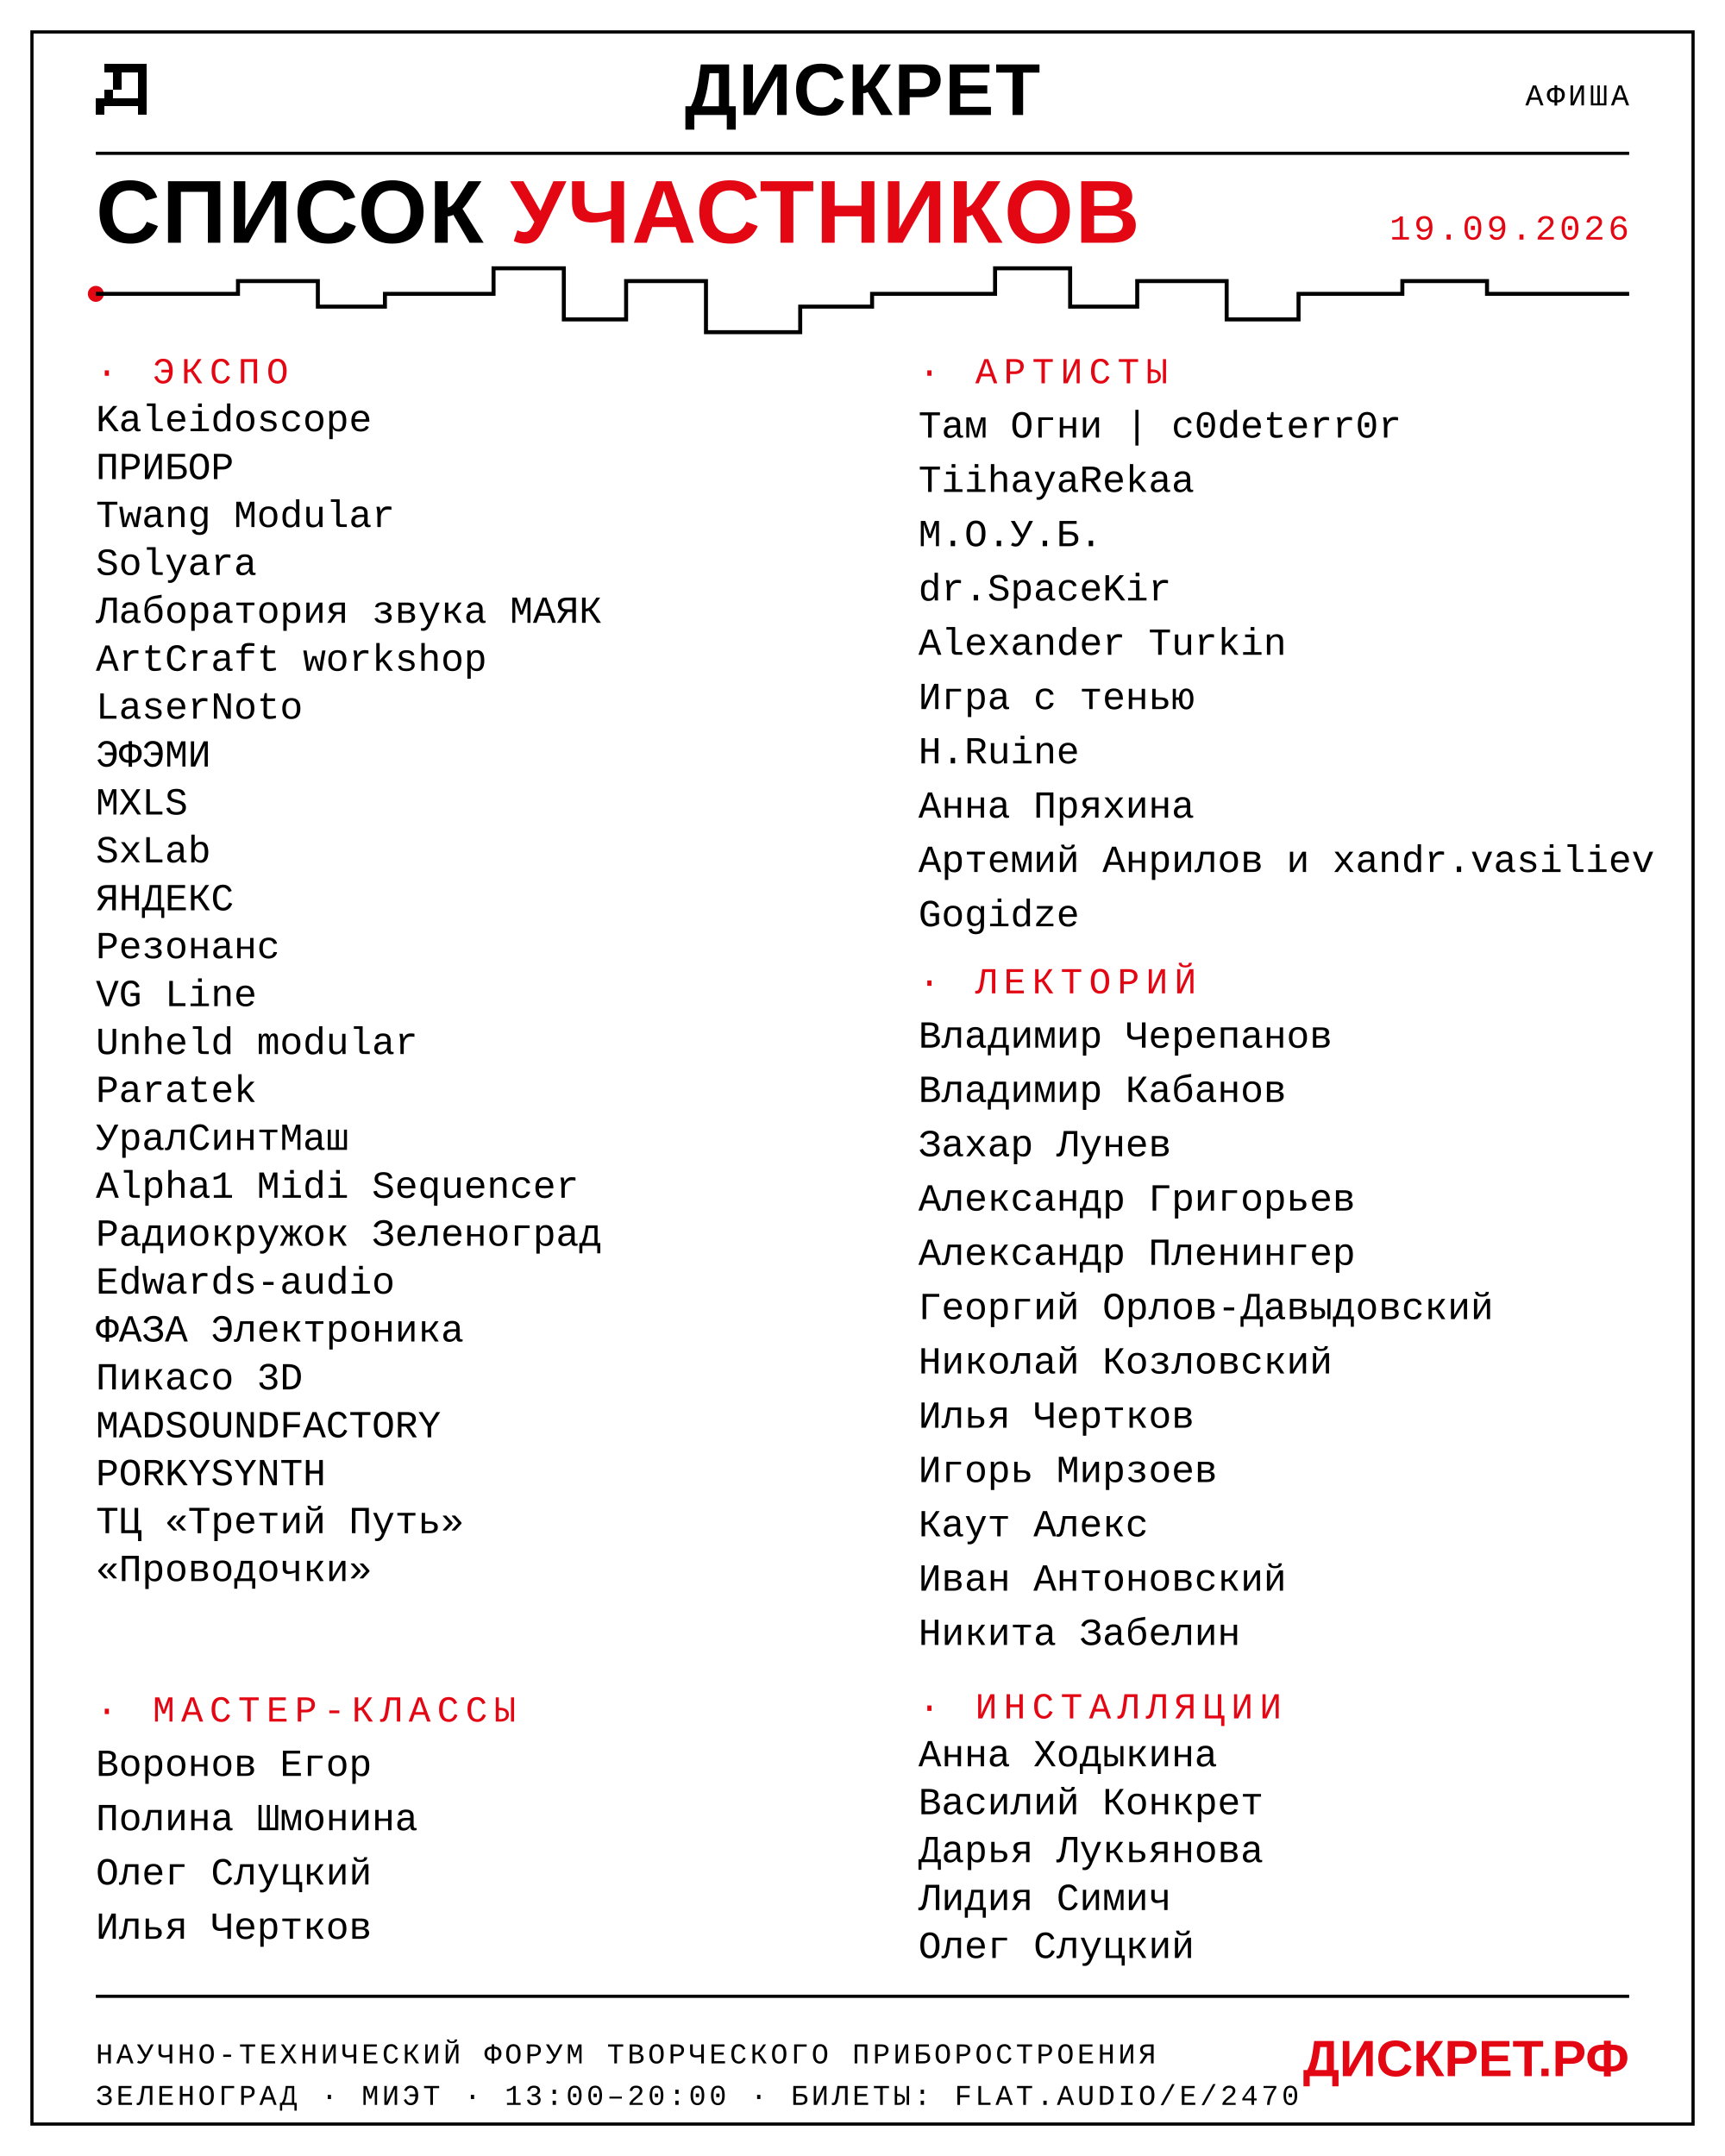
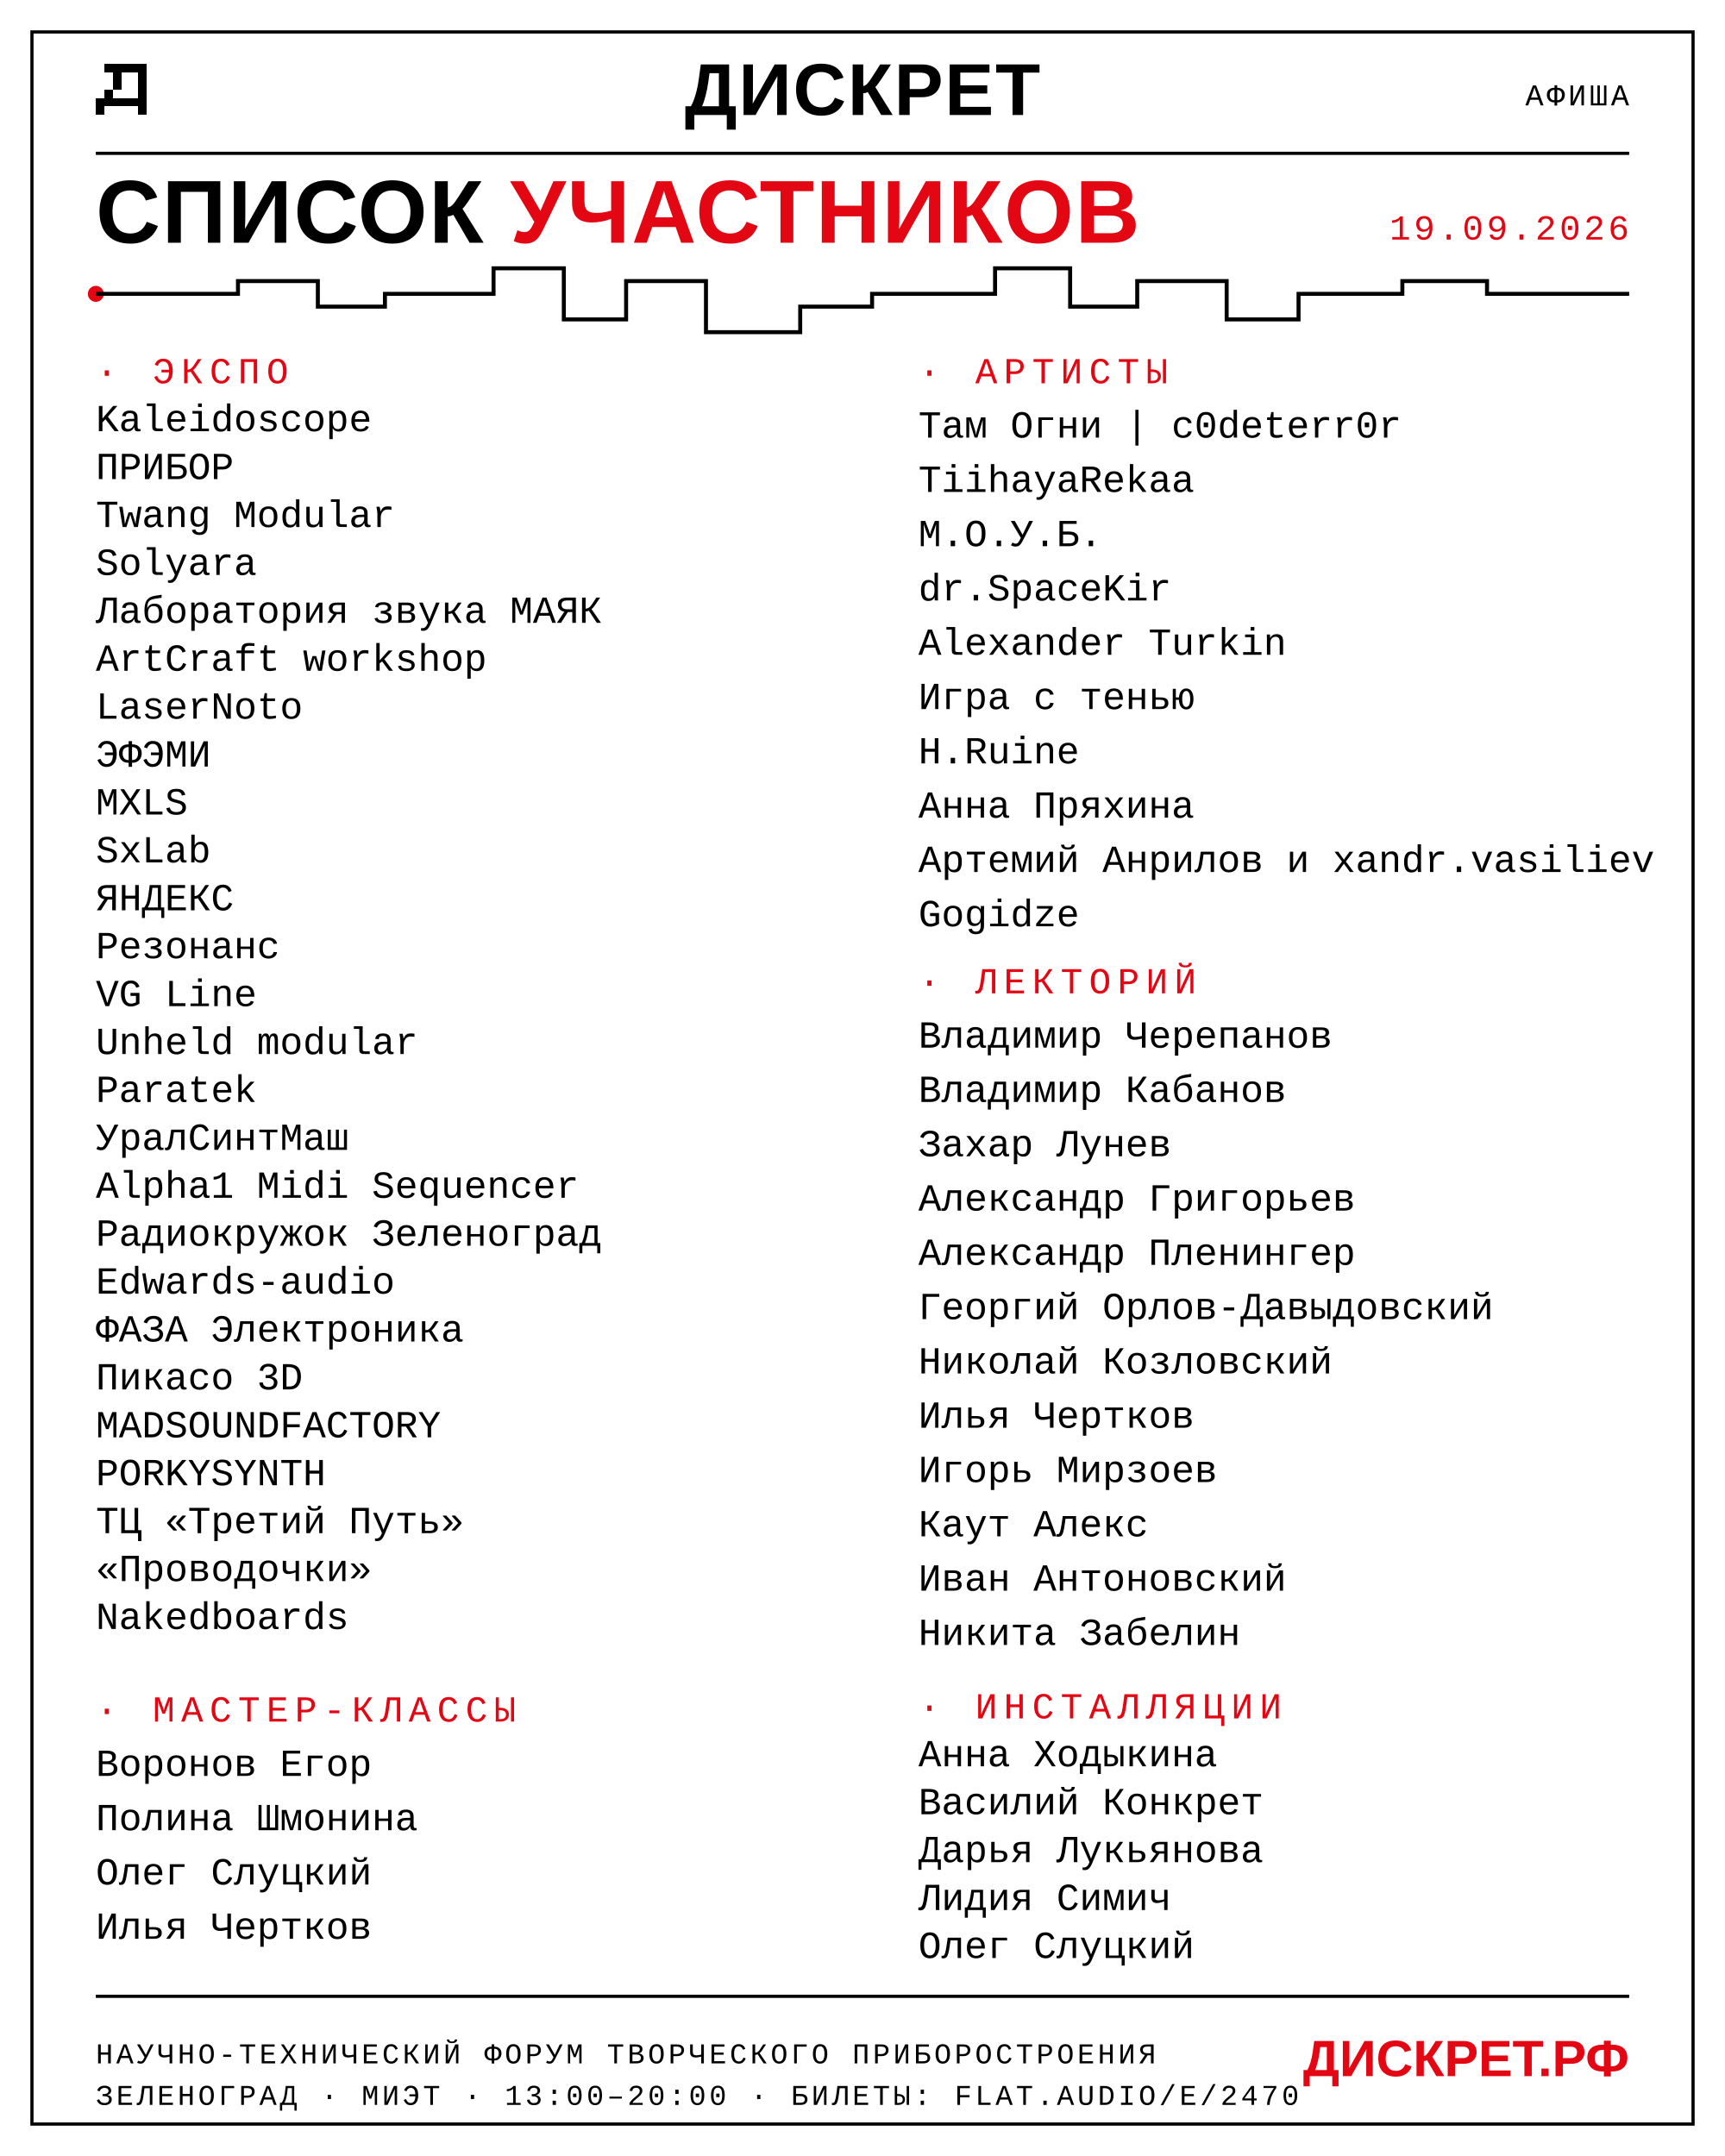
<svg xmlns="http://www.w3.org/2000/svg" width="1080" height="1350" viewBox="0 0 1080 1350" fill="none" font-family="'Arial Narrow','Helvetica Neue',Arial,sans-serif">
  <defs>
    <g id="logoD" shape-rendering="crispEdges" transform="scale(0.66667)">
      <rect x="10" y="0" width="2" height="12" />
      <rect x="2" y="0" width="8" height="2" />
      <rect x="4" y="2" width="2" height="4" />
      <rect x="2" y="6" width="2" height="2" />
      <rect x="0" y="8" width="12" height="2" />
      <rect x="0" y="10" width="2" height="2" />
    </g>
  </defs>
  <rect width="1080" height="1350" fill="#FFFFFF" />
  <rect x="20" y="20" width="1040" height="1310" fill="none" stroke="#000" stroke-width="2" />
  <use href="#logoD" fill="#000" transform="translate(60,40) scale(4.0)" />
  <text x="540" y="72" text-anchor="middle" font-weight="800" font-size="46" letter-spacing="1" fill="#000">ДИСКРЕТ</text>
  <text x="1020" y="66" text-anchor="end" font-family="'Courier New',monospace" font-size="19" letter-spacing="2" fill="#000">АФИША</text>
  <line x1="60" y1="96" x2="1020" y2="96" stroke="#000" stroke-width="2" />
  <text x="60" y="152" font-weight="800" font-size="56" letter-spacing="1" fill="#000">СПИСОК <tspan fill="#E30613">УЧАСТНИКОВ</tspan>
  </text>
  <text x="1020" y="150" text-anchor="end" font-family="'Courier New',monospace" font-size="22" letter-spacing="2" fill="#E30613">19.09.2026</text>
  <circle cx="60" cy="184" r="5" fill="#E30613" />
  <polyline points="60,184 149,184 149,176 199,176 199,192 241,192 241,184 309,184 309,168 353,168 353,200 392,200 392,176 442,176 442,208 501,208 501,192 546,192 546,184 623,184 623,168 670,168 670,192 712,192 712,176 768,176 768,200 813,200 813,184 878,184 878,176 931,176 931,184 1020,184" fill="none" stroke="#000" stroke-width="2.5" />
  <text x="60" y="240" font-family="'Courier New',monospace" font-size="23" letter-spacing="4" fill="#E30613">· ЭКСПО</text>
  <text x="60" y="270" font-family="'Courier New',monospace" font-size="24" fill="#000">Kaleidoscope</text>
  <text x="60" y="300" font-family="'Courier New',monospace" font-size="24" fill="#000">ПРИБОР</text>
  <text x="60" y="330" font-family="'Courier New',monospace" font-size="24" fill="#000">Twang Modular</text>
  <text x="60" y="360" font-family="'Courier New',monospace" font-size="24" fill="#000">Solyara</text>
  <text x="60" y="390" font-family="'Courier New',monospace" font-size="24" fill="#000">Лаборатория звука МАЯК</text>
  <text x="60" y="420" font-family="'Courier New',monospace" font-size="24" fill="#000">ArtCraft workshop</text>
  <text x="60" y="450" font-family="'Courier New',monospace" font-size="24" fill="#000">LaserNoto</text>
  <text x="60" y="480" font-family="'Courier New',monospace" font-size="24" fill="#000">ЭФЭМИ</text>
  <text x="60" y="510" font-family="'Courier New',monospace" font-size="24" fill="#000">MXLS</text>
  <text x="60" y="540" font-family="'Courier New',monospace" font-size="24" fill="#000">SxLab</text>
  <text x="60" y="570" font-family="'Courier New',monospace" font-size="24" fill="#000">ЯНДЕКС</text>
  <text x="60" y="600" font-family="'Courier New',monospace" font-size="24" fill="#000">Резонанс</text>
  <text x="60" y="630" font-family="'Courier New',monospace" font-size="24" fill="#000">VG Line</text>
  <text x="60" y="660" font-family="'Courier New',monospace" font-size="24" fill="#000">Unheld modular</text>
  <text x="60" y="690" font-family="'Courier New',monospace" font-size="24" fill="#000">Paratek</text>
  <text x="60" y="720" font-family="'Courier New',monospace" font-size="24" fill="#000">УралСинтМаш</text>
  <text x="60" y="750" font-family="'Courier New',monospace" font-size="24" fill="#000">Alpha1 Midi Sequencer</text>
  <text x="60" y="780" font-family="'Courier New',monospace" font-size="24" fill="#000">Радиокружок Зеленоград</text>
  <text x="60" y="810" font-family="'Courier New',monospace" font-size="24" fill="#000">Edwards-audio</text>
  <text x="60" y="840" font-family="'Courier New',monospace" font-size="24" fill="#000">ФАЗА Электроника</text>
  <text x="60" y="870" font-family="'Courier New',monospace" font-size="24" fill="#000">Пикасо 3D</text>
  <text x="60" y="900" font-family="'Courier New',monospace" font-size="24" fill="#000">MADSOUNDFACTORY</text>
  <text x="60" y="930" font-family="'Courier New',monospace" font-size="24" fill="#000">PORKYSYNTH</text>
  <text x="60" y="960" font-family="'Courier New',monospace" font-size="24" fill="#000">ТЦ «Третий Путь»</text>
  <text x="60" y="990" font-family="'Courier New',monospace" font-size="24" fill="#000">«Проводочки»</text>
+   <text x="60" y="1020" font-family="'Courier New',monospace" font-size="24" fill="#000">Nakedboards</text>
  <text x="575" y="240" font-family="'Courier New',monospace" font-size="23" letter-spacing="4" fill="#E30613">· АРТИСТЫ</text>
  <text x="575" y="274" font-family="'Courier New',monospace" font-size="24" fill="#000">Там Огни | c0deterr0r</text>
  <text x="575" y="308" font-family="'Courier New',monospace" font-size="24" fill="#000">TiihayaRekaa</text>
  <text x="575" y="342" font-family="'Courier New',monospace" font-size="24" fill="#000">М.О.У.Б.</text>
  <text x="575" y="376" font-family="'Courier New',monospace" font-size="24" fill="#000">dr.SpaceKir</text>
  <text x="575" y="410" font-family="'Courier New',monospace" font-size="24" fill="#000">Alexander Turkin</text>
  <text x="575" y="444" font-family="'Courier New',monospace" font-size="24" fill="#000">Игра с тенью</text>
  <text x="575" y="478" font-family="'Courier New',monospace" font-size="24" fill="#000">H.Ruine</text>
  <text x="575" y="512" font-family="'Courier New',monospace" font-size="24" fill="#000">Анна Пряхина</text>
  <text x="575" y="546" font-family="'Courier New',monospace" font-size="24" fill="#000">Артемий Анрилов и xandr.vasiliev</text>
  <text x="575" y="580" font-family="'Courier New',monospace" font-size="24" fill="#000">Gogidze</text>
  <text x="575" y="622" font-family="'Courier New',monospace" font-size="23" letter-spacing="4" fill="#E30613">· ЛЕКТОРИЙ</text>
  <text x="575" y="656" font-family="'Courier New',monospace" font-size="24" fill="#000">Владимир Черепанов</text>
  <text x="575" y="690" font-family="'Courier New',monospace" font-size="24" fill="#000">Владимир Кабанов</text>
  <text x="575" y="724" font-family="'Courier New',monospace" font-size="24" fill="#000">Захар Лунев</text>
  <text x="575" y="758" font-family="'Courier New',monospace" font-size="24" fill="#000">Александр Григорьев</text>
  <text x="575" y="792" font-family="'Courier New',monospace" font-size="24" fill="#000">Александр Пленингер</text>
  <text x="575" y="826" font-family="'Courier New',monospace" font-size="24" fill="#000">Георгий Орлов-Давыдовский</text>
  <text x="575" y="860" font-family="'Courier New',monospace" font-size="24" fill="#000">Николай Козловский</text>
  <text x="575" y="894" font-family="'Courier New',monospace" font-size="24" fill="#000">Илья Чертков</text>
  <text x="575" y="928" font-family="'Courier New',monospace" font-size="24" fill="#000">Игорь Мирзоев</text>
  <text x="575" y="962" font-family="'Courier New',monospace" font-size="24" fill="#000">Каут Алекс</text>
  <text x="575" y="996" font-family="'Courier New',monospace" font-size="24" fill="#000">Иван Антоновский</text>
  <text x="575" y="1030" font-family="'Courier New',monospace" font-size="24" fill="#000">Никита Забелин</text>
  <text x="60" y="1078" font-family="'Courier New',monospace" font-size="23" letter-spacing="4" fill="#E30613">· МАСТЕР-КЛАССЫ</text>
  <text x="60" y="1112" font-family="'Courier New',monospace" font-size="24" fill="#000">Воронов Егор</text>
  <text x="60" y="1146" font-family="'Courier New',monospace" font-size="24" fill="#000">Полина Шмонина</text>
  <text x="60" y="1180" font-family="'Courier New',monospace" font-size="24" fill="#000">Олег Слуцкий</text>
  <text x="60" y="1214" font-family="'Courier New',monospace" font-size="24" fill="#000">Илья Чертков</text>
  <text x="575" y="1076" font-family="'Courier New',monospace" font-size="23" letter-spacing="4" fill="#E30613">· ИНСТАЛЛЯЦИИ</text>
  <text x="575" y="1106" font-family="'Courier New',monospace" font-size="24" fill="#000">Анна Ходыкина</text>
  <text x="575" y="1136" font-family="'Courier New',monospace" font-size="24" fill="#000">Василий Конкрет</text>
  <text x="575" y="1166" font-family="'Courier New',monospace" font-size="24" fill="#000">Дарья Лукьянова</text>
  <text x="575" y="1196" font-family="'Courier New',monospace" font-size="24" fill="#000">Лидия Симич</text>
  <text x="575" y="1226" font-family="'Courier New',monospace" font-size="24" fill="#000">Олег Слуцкий</text>
  <line x1="60" y1="1250" x2="1020" y2="1250" stroke="#000" stroke-width="2" />
  <text x="60" y="1292" font-family="'Courier New',monospace" font-size="18" letter-spacing="2" fill="#000">НАУЧНО-ТЕХНИЧЕСКИЙ ФОРУМ ТВОРЧЕСКОГО ПРИБОРОСТРОЕНИЯ</text>
  <text x="60" y="1318" font-family="'Courier New',monospace" font-size="18" letter-spacing="2" fill="#000">ЗЕЛЕНОГРАД · МИЭТ · 13:00–20:00 · БИЛЕТЫ: FLAT.AUDIO/E/2470</text>
  <text x="1020" y="1300" text-anchor="end" font-weight="800" font-size="32" fill="#E30613">ДИСКРЕТ.РФ</text>
</svg>
